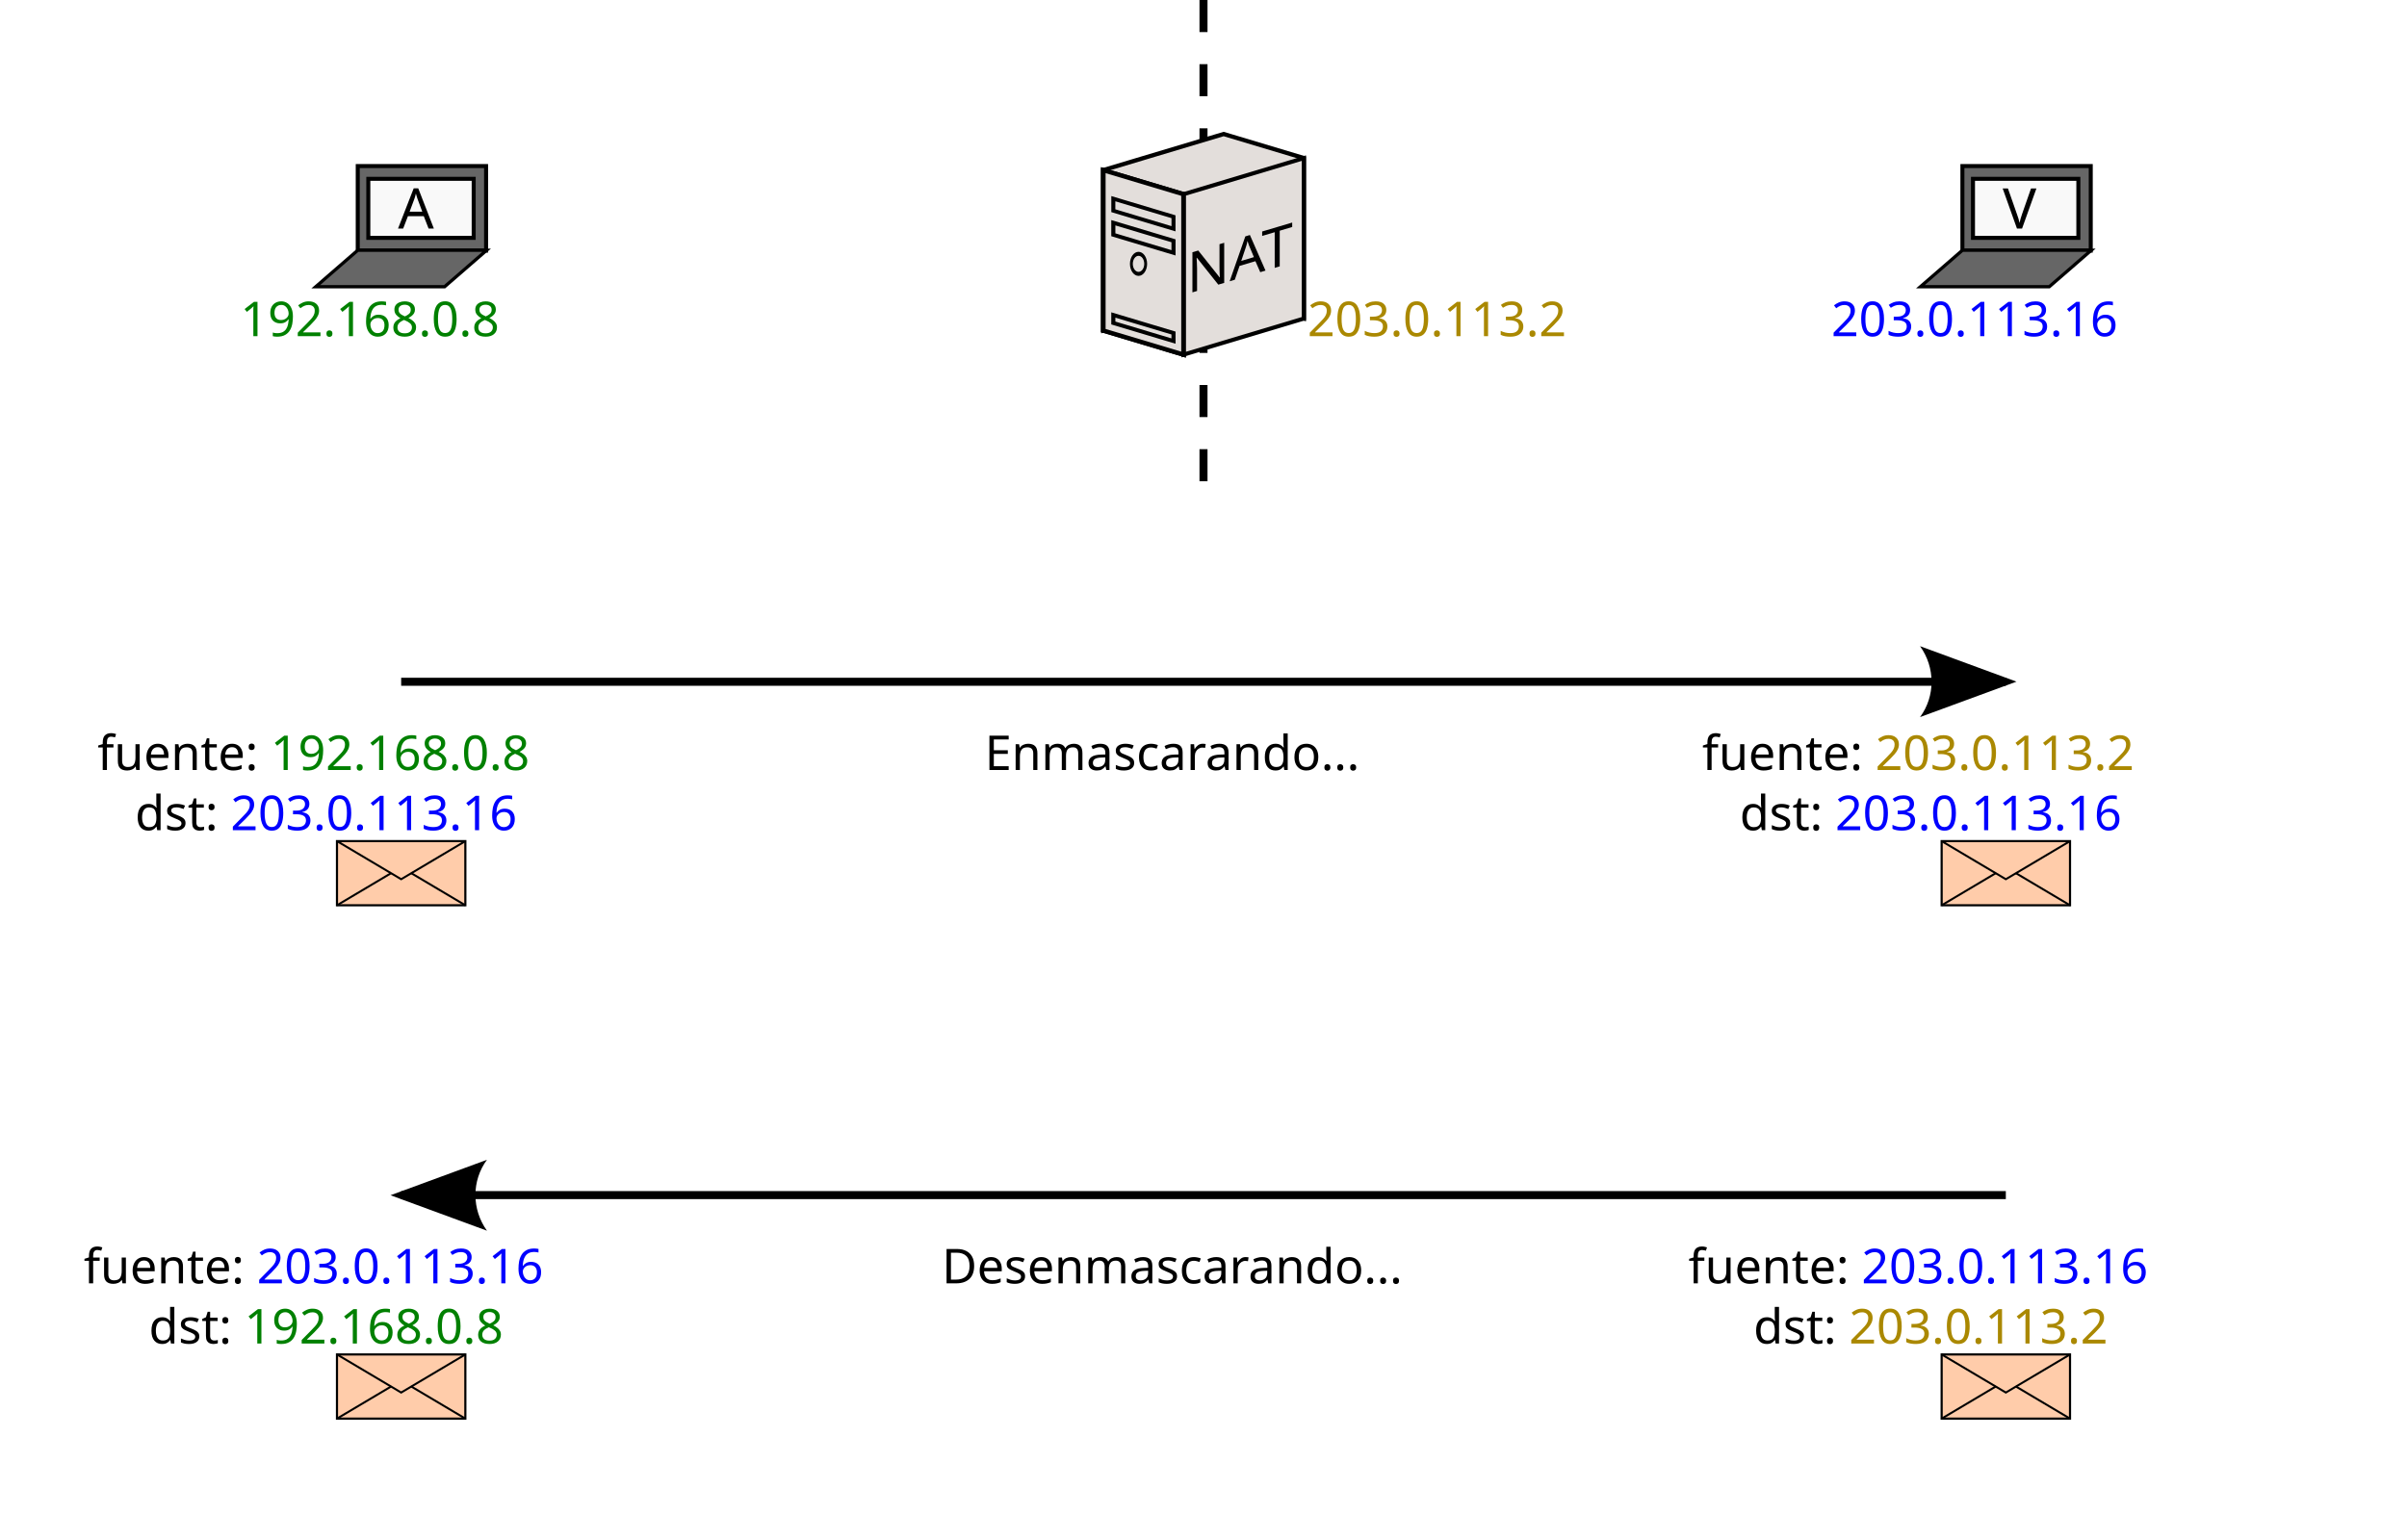
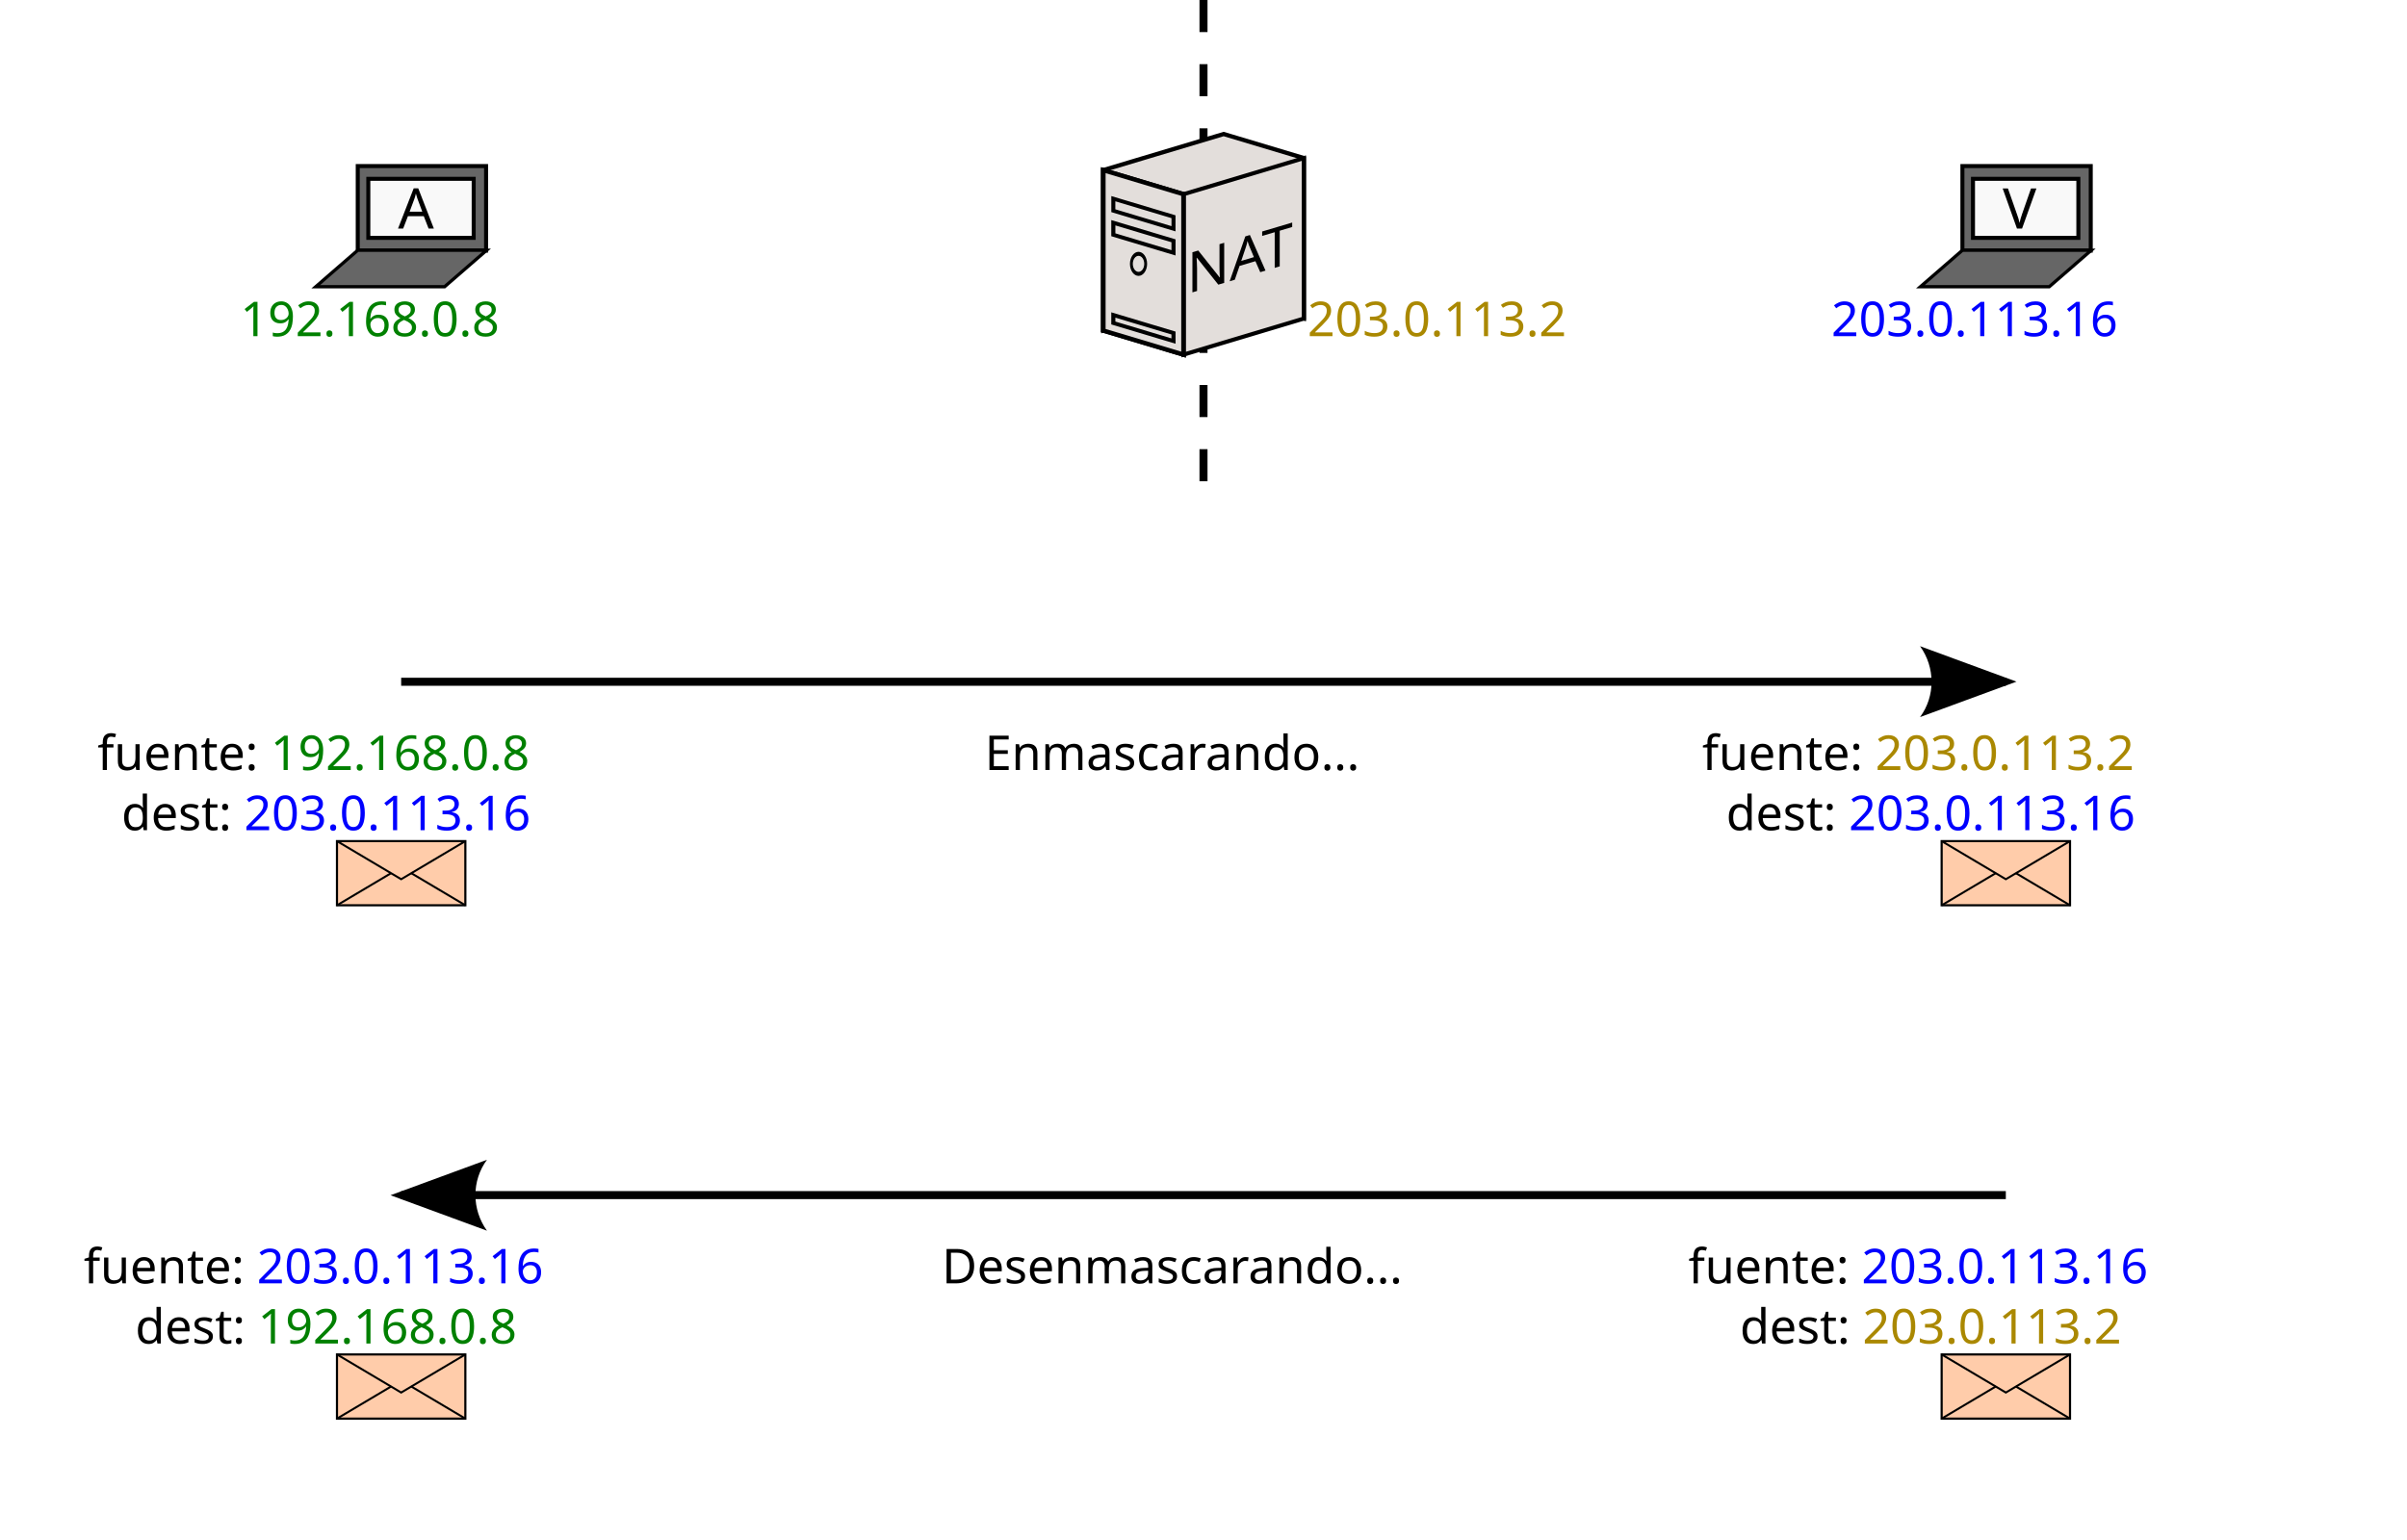
<svg xmlns="http://www.w3.org/2000/svg" xmlns:xlink="http://www.w3.org/1999/xlink" width="600" height="384" id="svg2" version="1.1">
  <defs id="defs4">
    <marker orient="auto" refY="0" refX="0" id="Arrow2Lend" style="overflow:visible">
      <path id="path4784" style="fill-rule:evenodd;stroke-width:0.625;stroke-linejoin:round" d="M 8.719,4.034 -2.207,0.016 8.719,-4.002 c -1.745,2.372 -1.735,5.617 -6e-7,8.035 z" transform="matrix(-1.1,0,0,-1.1,-1.1,0)" />
    </marker>
    <marker orient="auto" refY="0" refX="0" id="Arrow2Lstart" style="overflow:visible">
      <path id="path4781" style="fill-rule:evenodd;stroke-width:0.625;stroke-linejoin:round" d="M 8.719,4.034 -2.207,0.016 8.719,-4.002 c -1.745,2.372 -1.735,5.617 -6e-7,8.035 z" transform="matrix(1.1,0,0,1.1,1.1,0)" />
    </marker>
  </defs>
  <g id="layer1" transform="translate(0,-668.3622)" style="display:inline">
    <path style="fill:none;stroke:#000000;stroke-width:2;stroke-linecap:butt;stroke-linejoin:miter;stroke-miterlimit:4;stroke-opacity:1;stroke-dasharray:8, 8;stroke-dashoffset:0" d="M 300,-128 300,0" id="path3952" transform="translate(0,796.3622)" />
    <g transform="translate(275.0219,507.1521)" style="display:inline" id="g4244">
      <path id="rect4226" d="m 30,194.625 -30,9 0,40 30,-9 20,6 0,-40 -20,-6 z" style="fill:#e3dedb;stroke:#000000;stroke-width:1.057;stroke-miterlimit:4;stroke-opacity:1;stroke-dasharray:none;stroke-dashoffset:0;display:inline" />
      <rect transform="matrix(1,0.3,0,1,0,-796.3622)" y="1000" x="0" height="40" width="20" id="rect4208" style="fill:#ffe680;stroke:#000000;stroke-width:1.145;stroke-miterlimit:4;stroke-opacity:1;stroke-dasharray:none;stroke-dashoffset:0;display:inline" />
      <rect style="fill:#e3dedb;stroke:#000000;stroke-width:1.057;stroke-miterlimit:4;stroke-opacity:1;stroke-dasharray:none;stroke-dashoffset:0;display:inline" id="rect4210" width="30" height="40" x="20" y="1012" transform="matrix(1,-0.3,0,1,0,-796.3622)" />
      <rect style="fill:#e3dedb;stroke:#000000;stroke-width:1.145;stroke-miterlimit:4;stroke-opacity:1;stroke-dasharray:none;stroke-dashoffset:0;display:inline" id="rect4234" width="20" height="40" x="0" y="1000" transform="matrix(1,0.3,0,1,0,-796.3622)" />
      <rect transform="matrix(1,0.3,0,1,0,0)" y="210" x="2.5" height="3" width="15" id="rect4236" style="fill:none;stroke:#000000;stroke-width:1.001;stroke-miterlimit:4;stroke-opacity:1;stroke-dasharray:none;stroke-dashoffset:0;display:inline" />
      <rect style="fill:none;stroke:#000000;stroke-width:1.022;stroke-miterlimit:4;stroke-opacity:1;stroke-dasharray:none;stroke-dashoffset:0;display:inline" id="rect4238" width="15" height="3" x="2.5" y="216" transform="matrix(1,0.3,0,1,0,0)" />
      <rect transform="matrix(1,0.3,0,1,0,0)" y="239" x="2.5" height="2" width="15" id="rect4240" style="fill:none;stroke:#000000;stroke-width:1.022;stroke-miterlimit:4;stroke-opacity:1;stroke-dasharray:none;stroke-dashoffset:0;display:inline" />
      <path transform="matrix(0.7130212,0,0,1,2.008852,0)" d="M 12,227 A 2.5,2.5 0 0 1 9.5,229.5 2.5,2.5 0 0 1 7,227 2.5,2.5 0 0 1 9.5,224.5 2.5,2.5 0 0 1 12,227 Z" id="path4242" style="fill:none;stroke:#000000;stroke-width:1;stroke-miterlimit:4;stroke-opacity:1;stroke-dasharray:none;stroke-dashoffset:0" />
    </g>
    <g id="g3848" transform="matrix(0.5,0,0,0.5,84,367.9134)">
      <path id="rect3839" d="m 0,1020.362 64,0 0,32 -64,0 z" style="fill:#ffccaa;fill-opacity:1;stroke:#000000;stroke-width:1.071;stroke-miterlimit:4;stroke-opacity:1;stroke-dashoffset:0" />
      <path transform="translate(0,540.3622)" id="path3841" d="m 0,480 32,19 32,-19" style="fill:none;stroke:#000000;stroke-width:1px;stroke-linecap:butt;stroke-linejoin:miter;stroke-opacity:1" />
      <path style="fill:none;stroke:#000000;stroke-width:1px;stroke-linecap:butt;stroke-linejoin:miter;stroke-opacity:1" d="m 0,1052.362 26.994,-16.027 m 10.027,0.01 L 64,1052.362" id="path3843" />
    </g>
    <text xml:space="preserve" style="font-style:normal;font-weight:normal;font-size:12px;line-height:125%;font-family:Sans;text-align:center;letter-spacing:0px;word-spacing:0px;text-anchor:middle;fill:#000000;fill-opacity:1;stroke:none" x="500" y="988.362" id="text4173">
      <tspan id="tspan4175" x="500" y="988.362">fuente: <tspan style="fill:#0000ff" id="tspan3057">203.0.113.16</tspan>
      </tspan>
-       <tspan x="500" y="1003.362" id="tspan4177">dst: <tspan style="fill:#aa8800" id="tspan3069">203.0.113.2</tspan>
+       <tspan x="500" y="1003.362" id="tspan4177">dest: <tspan style="fill:#aa8800" id="tspan3069">203.0.113.2</tspan>
      </tspan>
    </text>
    <text xml:space="preserve" style="font-style:normal;font-weight:normal;font-size:12px;line-height:125%;font-family:Sans;text-align:center;letter-spacing:0px;word-spacing:0px;text-anchor:middle;fill:#000000;fill-opacity:1;stroke:none" x="300" y="988.362" id="text4197">
      <tspan x="300" y="988.362" id="tspan3122">Desenmascarando...</tspan>
    </text>
    <use x="0" y="0" xlink:href="#g3848" id="use4203" transform="translate(400,1.7999998e-6)" width="512" height="512" />
    <text id="text4205" y="988.362" x="100" style="font-style:normal;font-weight:normal;font-size:12px;line-height:125%;font-family:Sans;text-align:center;letter-spacing:0px;word-spacing:0px;text-anchor:middle;fill:#000000;fill-opacity:1;stroke:none" xml:space="preserve">
      <tspan y="988.362" x="100" id="tspan4207">fuente: <tspan style="fill:#0000ff" id="tspan3061">203.0.113.16</tspan>
      </tspan>
-       <tspan id="tspan4209" y="1003.362" x="100">dst: <tspan style="fill:#008000" id="tspan3065">192.168.0.8</tspan>
+       <tspan id="tspan4209" y="1003.362" x="100">dest: <tspan style="fill:#008000" id="tspan3065">192.168.0.8</tspan>
      </tspan>
    </text>
    <text id="text4219" y="860.362" x="500" style="font-style:normal;font-weight:normal;font-size:12px;line-height:125%;font-family:Sans;text-align:center;letter-spacing:0px;word-spacing:0px;text-anchor:middle;fill:#000000;fill-opacity:1;stroke:none" xml:space="preserve">
      <tspan y="860.362" x="500" id="tspan4221">fuente: <tspan style="fill:#aa8800" id="tspan3067">203.0.113.2</tspan>
      </tspan>
-       <tspan id="tspan4223" y="875.362" x="500">dst: <tspan style="fill:#0000ff" id="tspan3055">203.0.113.16</tspan>
+       <tspan id="tspan4223" y="875.362" x="500">dest: <tspan style="fill:#0000ff" id="tspan3055">203.0.113.16</tspan>
      </tspan>
    </text>
    <text id="text4225" y="860.362" x="300" style="font-style:normal;font-weight:normal;font-size:12px;line-height:125%;font-family:Sans;text-align:center;letter-spacing:0px;word-spacing:0px;text-anchor:middle;fill:#000000;fill-opacity:1;stroke:none" xml:space="preserve">
      <tspan y="860.362" x="300" id="tspan3130">Enmascarando...</tspan>
    </text>
    <use height="512" width="512" transform="translate(400,128)" id="use4231" xlink:href="#g3848" y="0" x="0" />
    <text xml:space="preserve" style="font-style:normal;font-weight:normal;font-size:12px;line-height:125%;font-family:Sans;text-align:center;letter-spacing:0px;word-spacing:0px;text-anchor:middle;fill:#000000;fill-opacity:1;stroke:none" x="100" y="860.362" id="text4233">
      <tspan x="100" y="860.362" id="tspan4237">fuente: <tspan style="fill:#008000" id="tspan3063">192.168.0.8</tspan>
      </tspan>
-       <tspan x="100" y="875.362" id="tspan4241">dst: <tspan style="fill:#0000ff" id="tspan3059">203.0.113.16</tspan>
+       <tspan x="100" y="875.362" id="tspan4241">dest: <tspan style="fill:#0000ff" id="tspan3059">203.0.113.16</tspan>
      </tspan>
    </text>
    <path style="fill:none;stroke:#000000;stroke-width:2;stroke-linecap:butt;stroke-linejoin:miter;stroke-miterlimit:4;stroke-opacity:1;stroke-dasharray:none;marker-end:url(#Arrow2Lend)" d="m 100,838.362 400,0" id="path4243" />
    <path id="path4429" d="m 100,966.362 400,0" style="fill:none;stroke:#000000;stroke-width:2;stroke-linecap:butt;stroke-linejoin:miter;stroke-miterlimit:4;stroke-opacity:1;stroke-dasharray:none;marker-start:url(#Arrow2Lstart);marker-end:none" />
    <use x="0" y="0" xlink:href="#g3848" id="use4805" width="512" height="512" transform="translate(0,128)" />
    <text xml:space="preserve" style="font-size:12px;font-style:normal;font-weight:normal;text-align:center;line-height:125%;letter-spacing:0px;word-spacing:0px;text-anchor:middle;fill:#0000ff;fill-opacity:1;stroke:none;display:inline;font-family:Sans" x="500" y="752.192" id="text3117">
      <tspan id="tspan3119" x="500" y="752.192">203.0.113.16</tspan>
    </text>
    <text xml:space="preserve" style="font-size:12px;font-style:normal;font-weight:normal;text-align:center;line-height:125%;letter-spacing:0px;word-spacing:0px;text-anchor:middle;fill:#008000;fill-opacity:1;stroke:none;display:inline;font-family:Sans" x="100" y="752.192" id="text3125">
      <tspan id="tspan3127" x="100" y="752.192">192.168.0.8</tspan>
    </text>
    <g id="g3141" style="display:inline" transform="matrix(0.7270794,0,0,0.7270794,69.18133,-81.19368)">
      <rect style="fill:#666666;stroke:#000000;stroke-width:1.375;stroke-miterlimit:4;stroke-dasharray:none" id="rect3143" width="44" height="29" x="27.5" y="163.5" transform="translate(0,924.3622)" />
      <rect style="fill:#666666;stroke:#000000;stroke-width:1.699;stroke-miterlimit:4;stroke-dasharray:none" id="rect3145" width="44.176" height="19.089" x="1313.716" y="1703.361" transform="matrix(1,0,-0.7551013,0.6556081,0,0)" />
      <rect transform="translate(0,924.3622)" style="fill:#f9f9f9;stroke:#000000;stroke-width:1.375;stroke-miterlimit:4;stroke-dasharray:none" id="rect3147" width="36.125" height="20.25" x="31.125" y="167.875" />
    </g>
    <text xml:space="preserve" style="font-size:14px;font-style:normal;font-weight:normal;line-height:125%;letter-spacing:0px;word-spacing:0px;fill:#000000;fill-opacity:1;stroke:none;display:inline;font-family:Sans" x="99.215" y="725.362" id="text3042">
      <tspan id="tspan3044" x="99.215" y="725.362">A</tspan>
    </text>
    <use x="0" y="0" xlink:href="#g3141" id="use3139" width="512" height="384" transform="translate(400,0)" />
    <text id="text3141" y="725.362" x="499.215" style="font-size:14px;font-style:normal;font-weight:normal;line-height:125%;letter-spacing:0px;word-spacing:0px;fill:#000000;fill-opacity:1;stroke:none;display:inline;font-family:Sans" xml:space="preserve">
      <tspan y="725.362" x="499.215" id="tspan3143">V</tspan>
    </text>
    <text xml:space="preserve" style="font-size:12px;font-style:normal;font-weight:normal;text-align:center;line-height:125%;letter-spacing:0px;word-spacing:0px;text-anchor:middle;fill:#aa8800;fill-opacity:1;stroke:none;display:inline;font-family:Sans" x="366" y="752.192" id="text3117-2">
      <tspan id="tspan3119-6" x="366" y="752.192">203.0.113.2</tspan>
    </text>
    <text id="text3880" y="829.76" x="295.88" style="font-size:14px;font-style:normal;font-weight:normal;line-height:125%;letter-spacing:0px;word-spacing:0px;fill:#000000;fill-opacity:1;stroke:none;display:inline;font-family:Sans" xml:space="preserve" transform="matrix(1,-0.2977329,0,1,0,0)">
      <tspan y="829.76" x="295.88" id="tspan3882">NAT</tspan>
    </text>
  </g>
</svg>
